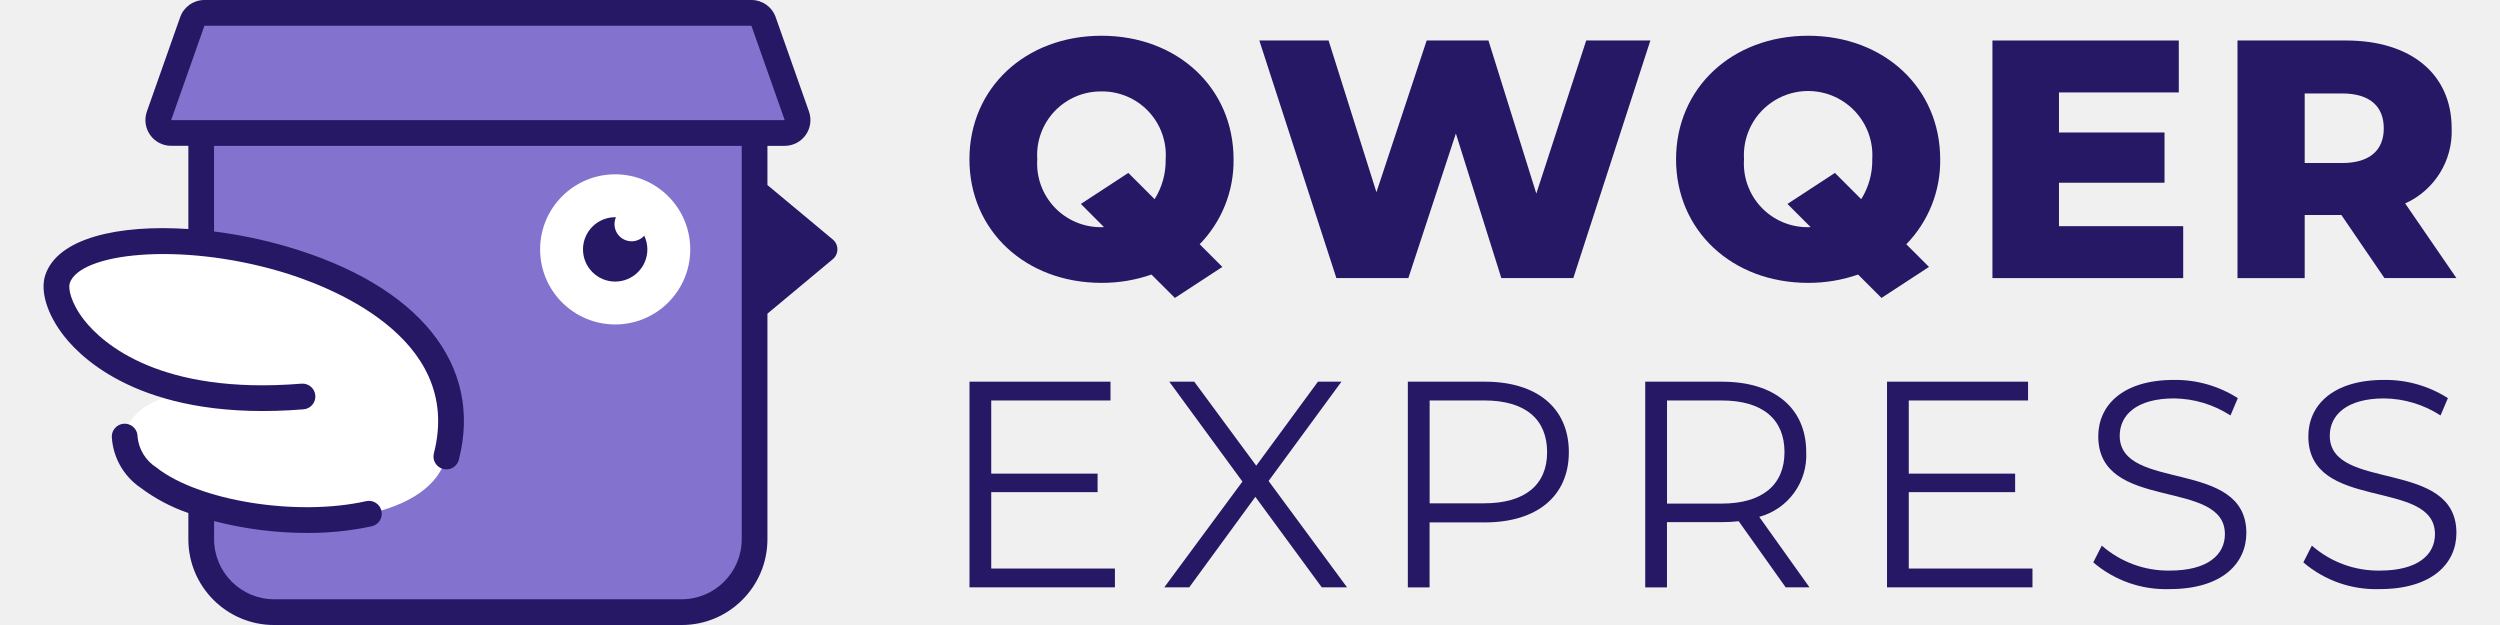
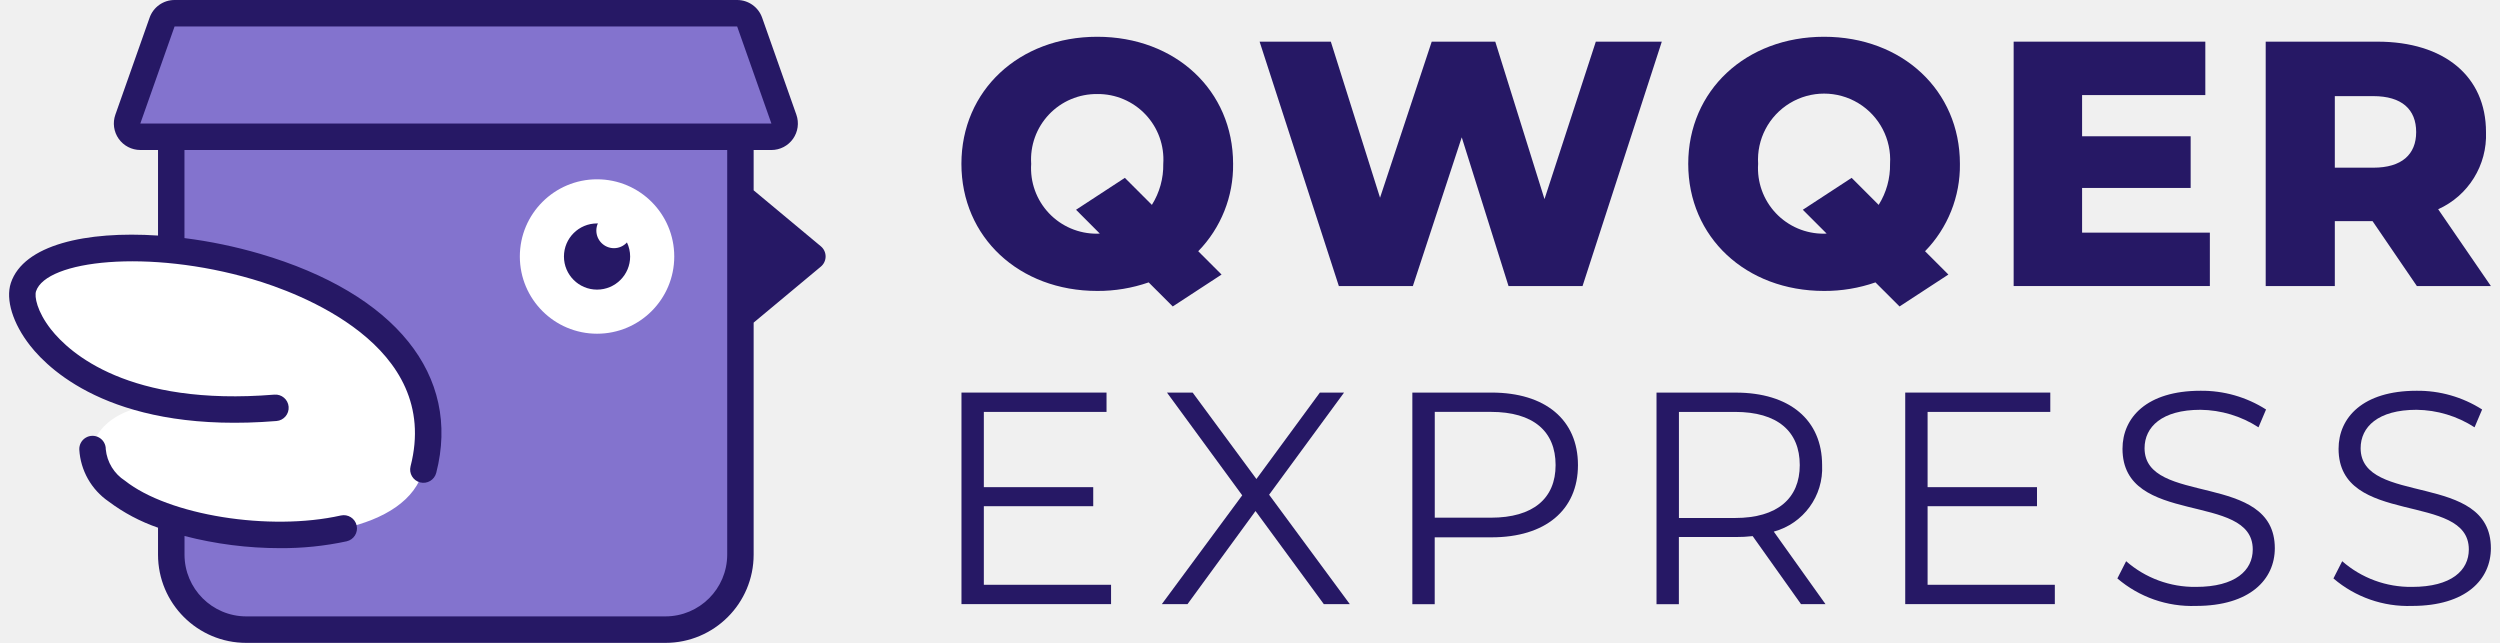
- <svg xmlns="http://www.w3.org/2000/svg" id="Layer_1" data-name="Layer 1" width="100" height="25" viewBox="0 0 190 49.216">
+ <svg xmlns="http://www.w3.org/2000/svg" id="Layer_1" data-name="Layer 1" width="70" height="18" viewBox="0 0 190 49.216">
  <g>
    <path d="M59.316,9.121,56.693,1.689a1.016,1.016,0,0,0-.955-.676H12.667a1.016,1.016,0,0,0-.956.676L9.088,9.121a1.014,1.014,0,0,0,.956,1.35h2.371v31.99A5.749,5.749,0,0,0,18.157,48.2h32.09a5.749,5.749,0,0,0,5.742-5.742V10.471H58.36a1.013,1.013,0,0,0,.956-1.35Z" fill="#8373ce" />
    <path d="M39.1,19.637a5.911,5.911,0,1,1,5.911,5.912A5.912,5.912,0,0,1,39.1,19.637Z" fill="#fff" />
    <path d="M46.308,19a1.351,1.351,0,0,1-1.351-1.351,1.336,1.336,0,0,1,.116-.544c-.021,0-.041,0-.062,0a2.534,2.534,0,1,0,2.534,2.533A2.506,2.506,0,0,0,47.3,18.56,1.341,1.341,0,0,1,46.308,19Z" fill="#261865" />
    <path d="M11.664,30.843C3.183,29.168.479,23.858,1.1,21.984c2.19-6.642,34.809-2.319,30.621,13.967-.608,2.36-3.005,3.809-6.1,4.5-7.528,1.688-19.184-1.085-19.231-6.041-.012-1.271,1.911-3.769,6.467-3.365C12.856,31.048,14.084,31.321,11.664,30.843Z" fill="#fff" />
    <polygon points="74.623 38.754 82.998 38.754 82.998 37.296 74.623 37.296 74.623 31.535 84.016 31.535 84.016 30.055 72.911 30.055 72.911 46.25 84.363 46.25 84.363 44.77 74.623 44.77 74.623 38.754" fill="#261865" />
    <polygon points="102.201 30.055 100.35 30.055 95.491 36.672 90.609 30.055 88.643 30.055 94.404 37.921 88.25 46.25 90.216 46.25 95.422 39.124 100.651 46.25 102.641 46.25 96.463 37.875 102.201 30.055" fill="#261865" />
    <path d="M113.491,30.055h-6.062v16.2h1.712V41.137h4.35c4.118,0,6.617-2.082,6.617-5.53C120.108,32.137,117.609,30.055,113.491,30.055Zm-.046,9.578h-4.3v-8.1h4.3c3.239,0,4.951,1.481,4.951,4.072C118.4,38.152,116.684,39.633,113.445,39.633Z" fill="#261865" />
    <polygon points="146.875 38.754 155.251 38.754 155.251 37.296 146.875 37.296 146.875 31.535 156.269 31.535 156.269 30.055 145.163 30.055 145.163 46.25 156.616 46.25 156.616 44.77 146.875 44.77 146.875 38.754" fill="#261865" />
    <path d="M163.486,34.312c0-1.62,1.319-2.939,4.28-2.939a8.342,8.342,0,0,1,4.443,1.342l.578-1.365a9.144,9.144,0,0,0-5.021-1.434c-4.118,0-5.969,2.059-5.969,4.442,0,5.993,9.972,3.262,9.972,7.705,0,1.6-1.319,2.869-4.35,2.869a7.952,7.952,0,0,1-5.344-1.967l-.671,1.319a8.783,8.783,0,0,0,6.015,2.105c4.142,0,6.039-2.036,6.039-4.419C173.458,36.07,163.486,38.754,163.486,34.312Z" fill="#261865" />
    <path d="M180.028,34.312c0-1.62,1.319-2.939,4.28-2.939a8.339,8.339,0,0,1,4.442,1.342l.579-1.365a9.146,9.146,0,0,0-5.021-1.434c-4.118,0-5.969,2.059-5.969,4.442,0,5.993,9.972,3.262,9.972,7.705,0,1.6-1.319,2.869-4.35,2.869a7.95,7.95,0,0,1-5.344-1.967l-.671,1.319a8.783,8.783,0,0,0,6.015,2.105c4.142,0,6.039-2.036,6.039-4.419C190,36.07,180.028,38.754,180.028,34.312Z" fill="#261865" />
    <polygon points="121.475 3.189 117.546 15.244 113.777 3.189 108.912 3.189 104.956 15.137 101.188 3.189 95.735 3.189 101.802 21.899 107.469 21.899 111.211 10.513 114.792 21.899 120.459 21.899 126.527 3.189 121.475 3.189" fill="#261865" />
    <polygon points="168.485 17.81 158.703 17.81 158.703 14.389 167.015 14.389 167.015 10.433 158.703 10.433 158.703 7.279 168.138 7.279 168.138 3.189 153.464 3.189 153.464 21.899 168.485 21.899 168.485 17.81" fill="#261865" />
    <path d="M178.052,16.928h2.887l3.394,4.971H190l-4.036-5.88a6.21,6.21,0,0,0,3.662-5.907c0-4.276-3.208-6.923-8.313-6.923H172.76V21.9h5.292Zm0-9.569h2.94c2.192,0,3.288,1.016,3.288,2.753,0,1.71-1.1,2.726-3.288,2.726h-2.94Z" fill="#261865" />
    <path d="M83.308,22.274a11.8,11.8,0,0,0,3.934-.655l1.843,1.843,3.738-2.443-1.786-1.785a9.4,9.4,0,0,0,2.669-6.69c0-5.613-4.411-9.729-10.4-9.729s-10.4,4.116-10.4,9.729S77.321,22.274,83.308,22.274Zm0-15.075a5.01,5.01,0,0,1,5.052,5.345,5.72,5.72,0,0,1-.871,3.141l-2.07-2.069-3.737,2.443L83.5,17.881c-.066,0-.13.009-.2.009a5.011,5.011,0,0,1-5.052-5.346A5.01,5.01,0,0,1,83.308,7.2Z" fill="#261865" />
    <path d="M148.467,21.019l-1.786-1.785a9.4,9.4,0,0,0,2.669-6.69c0-5.613-4.41-9.729-10.4-9.729s-10.4,4.116-10.4,9.729,4.41,9.73,10.4,9.73a11.8,11.8,0,0,0,3.934-.655l1.843,1.843Zm-9.515-3.129a5.01,5.01,0,0,1-5.051-5.346,5.06,5.06,0,1,1,10.1,0,5.711,5.711,0,0,1-.871,3.141l-2.069-2.069-3.738,2.443,1.822,1.822C139.082,17.883,139.018,17.89,138.952,17.89Z" fill="#261865" />
    <path d="M135.1,40.7a5.021,5.021,0,0,0,3.7-5.091c0-3.47-2.5-5.552-6.617-5.552h-6.061v16.2h1.712V41.114h4.349a11.353,11.353,0,0,0,1.3-.07l3.7,5.206h1.874Zm-2.962-1.042h-4.3V31.535h4.3c3.239,0,4.951,1.481,4.951,4.072C137.089,38.152,135.377,39.656,132.138,39.656Z" fill="#261865" />
  </g>
  <path d="M62.148,18.859,57,14.571V11.485H58.36a2.028,2.028,0,0,0,1.912-2.7L57.649,1.352A2.027,2.027,0,0,0,55.738,0H12.667a2.025,2.025,0,0,0-1.911,1.352L8.133,8.783a2.027,2.027,0,0,0,1.911,2.7H11.4v6.551c-5.514-.367-10.3.711-11.267,3.63-.418,1.269.151,3.111,1.485,4.807,1.622,2.062,6.709,6.749,18.853,5.761a1.013,1.013,0,0,0-.164-2.02c-11.167.91-15.676-3.19-17.1-4.994C2.127,23.84,1.929,22.7,2.06,22.3c.783-2.374,8.585-3.267,16.574-.924,3.443,1.009,14.494,5.025,12.1,14.321A1.013,1.013,0,1,0,32.7,36.2c1.919-7.462-3.126-13.732-13.5-16.772a37.343,37.343,0,0,0-5.776-1.2V11.485H54.976V42.461a4.735,4.735,0,0,1-4.729,4.729H18.157a4.735,4.735,0,0,1-4.729-4.729V41.035a29.263,29.263,0,0,0,7.313.931,23.535,23.535,0,0,0,5.1-.524,1.013,1.013,0,1,0-.444-1.977c-5.468,1.226-13.19-.017-16.525-2.661A3.229,3.229,0,0,1,7.4,34.4a1.014,1.014,0,1,0-2.027.019,5.193,5.193,0,0,0,2.238,3.969A13.785,13.785,0,0,0,11.4,40.4v2.062a6.755,6.755,0,0,0,6.755,6.755h32.09A6.755,6.755,0,0,0,57,42.461V24.7l5.145-4.288A1.012,1.012,0,0,0,62.148,18.859ZM12.667,2.027H55.738L58.36,9.458H10.044Z" fill="#261865" />
</svg>
